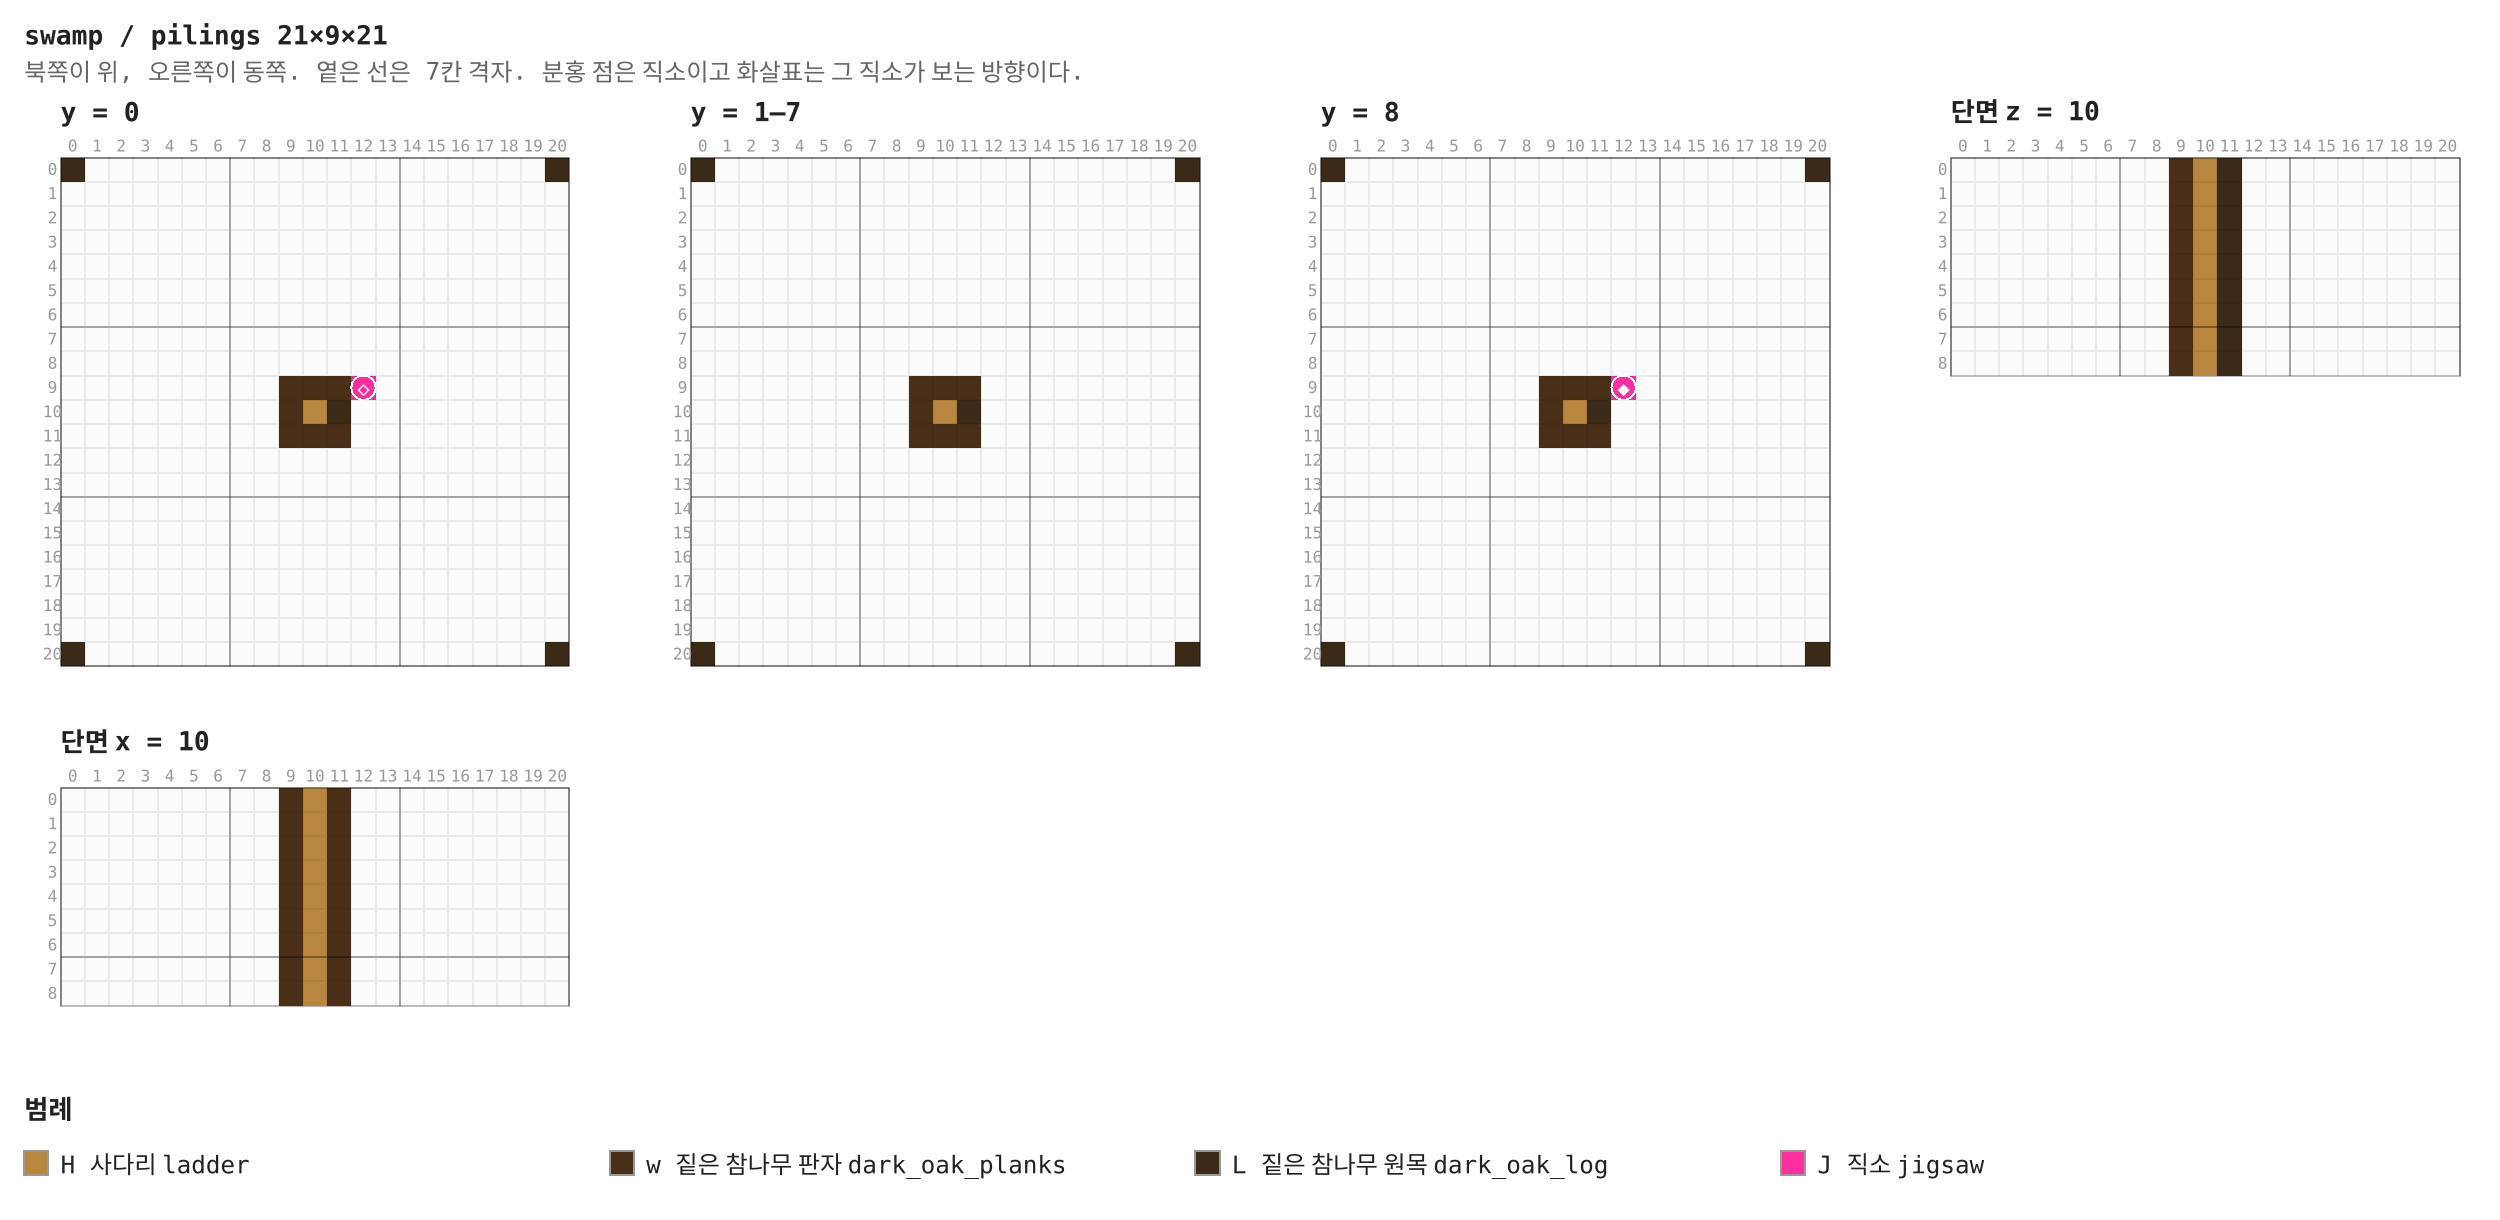
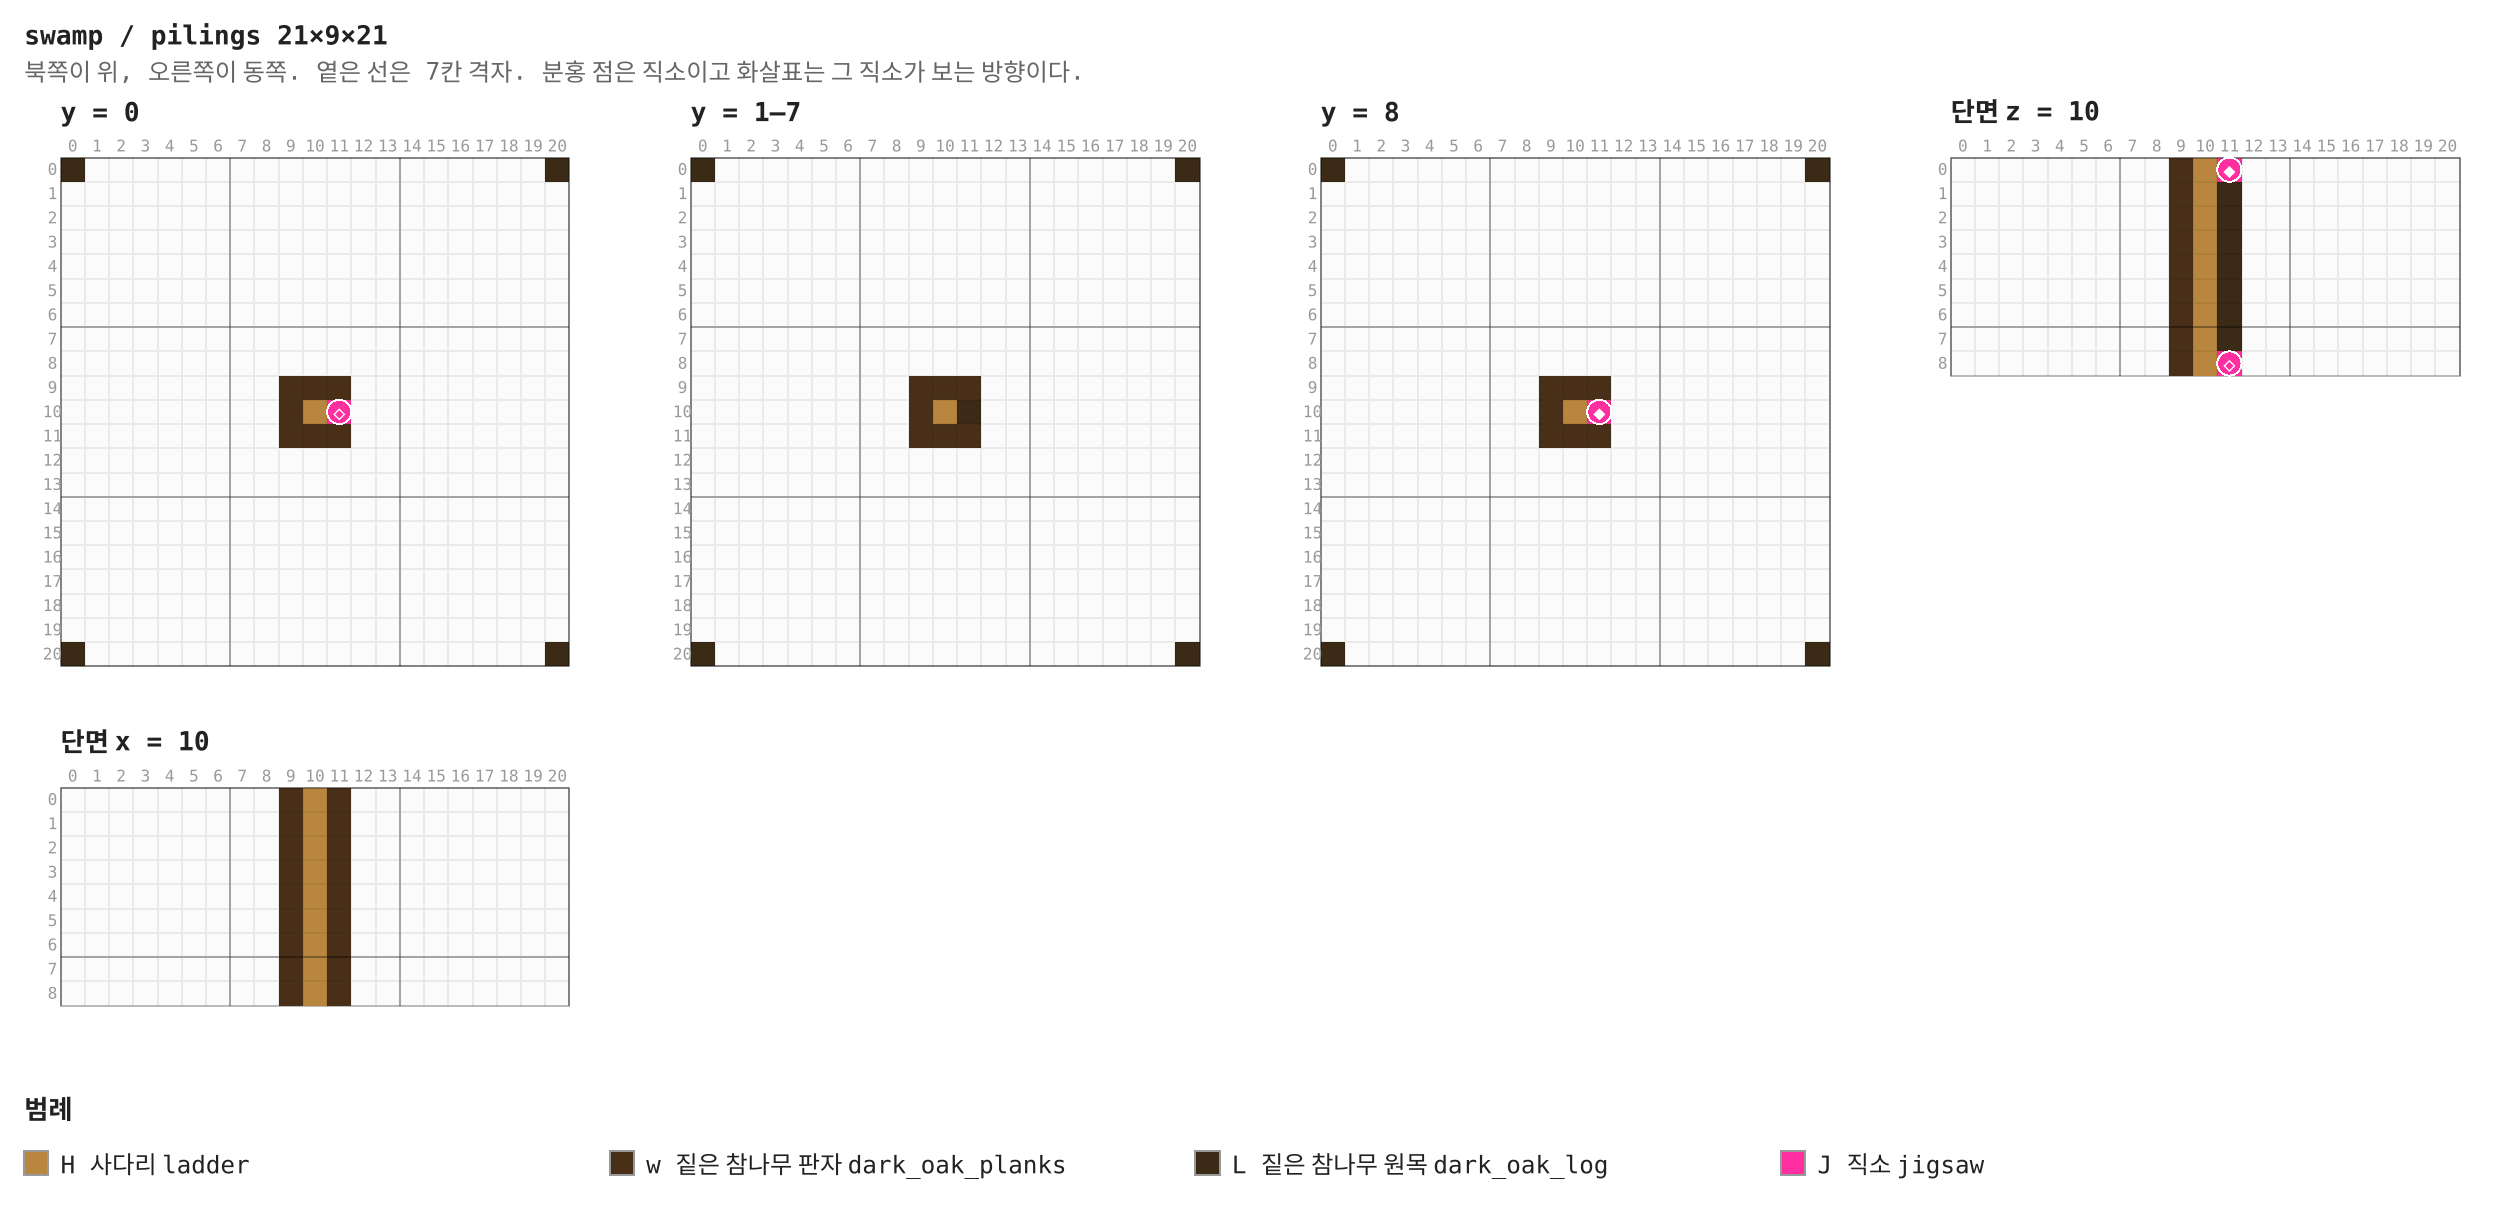
<svg xmlns="http://www.w3.org/2000/svg" width="1238" height="604" viewBox="0 0 1238 604" shape-rendering="crispEdges" font-family="Consolas,'Malgun Gothic','Noto Sans KR',monospace">
  <style>text{fill:#222;shape-rendering:auto}.cap{font-size:13px;font-weight:bold}.leg{font-size:12px}.sub{font-size:12px;fill:#666}.tick{font-size:8px;fill:#999;text-anchor:middle}.arrow{font-size:10px;fill:#fff;text-anchor:middle}.fine{stroke:#000;stroke-opacity:.07;stroke-width:1;fill:none}.grid{stroke:#000;stroke-opacity:.30;stroke-width:1}</style>
  <rect width="100%" height="100%" fill="#fff" />
  <text x="12" y="22" class="cap" font-size="16">swamp / pilings   21×9×21</text>
  <text x="12" y="40" class="sub">북쪽이 위, 오른쪽이 동쪽. 옅은 선은 7칸 격자. 분홍 점은 직소이고 화살표는 그 직소가 보는 방향이다.</text>
  <text x="30" y="60" class="cap">y = 0</text>
  <rect x="30" y="78" width="252" height="252" fill="#fbfbfb" stroke="#bbb" />
-   <path transform="translate(30,78) scale(12)" fill="#3a2a16" d="M0 0h1v1h-1zM20 0h1v1h-1zM11 10h1v1h-1zM0 20h1v1h-1zM20 20h1v1h-1z" />
+   <path transform="translate(30,78) scale(12)" fill="#3a2a16" d="M0 0h1v1h-1zM20 0h1v1h-1zM0 20h1v1h-1zM20 20h1v1h-1z" />
  <path transform="translate(30,78) scale(12)" fill="#4a2f18" d="M9 9h3v1h-3zM9 10h1v1h-1zM9 11h3v1h-3z" />
-   <path transform="translate(30,78) scale(12)" fill="#ff2fa0" d="M12 9h1v1h-1z" />
  <path transform="translate(30,78) scale(12)" fill="#b8863f" d="M10 10h1v1h-1z" />
+   <path transform="translate(30,78) scale(12)" fill="#ff2fa0" d="M11 10h1v1h-1z" />
  <path class="fine" d="M42 78v252M54 78v252M66 78v252M78 78v252M90 78v252M102 78v252M114 78v252M126 78v252M138 78v252M150 78v252M162 78v252M174 78v252M186 78v252M198 78v252M210 78v252M222 78v252M234 78v252M246 78v252M258 78v252M270 78v252M30 90h252M30 102h252M30 114h252M30 126h252M30 138h252M30 150h252M30 162h252M30 174h252M30 186h252M30 198h252M30 210h252M30 222h252M30 234h252M30 246h252M30 258h252M30 270h252M30 282h252M30 294h252M30 306h252M30 318h252" />
  <line x1="30" y1="78" x2="30" y2="330" class="grid" />
  <line x1="114" y1="78" x2="114" y2="330" class="grid" />
  <line x1="198" y1="78" x2="198" y2="330" class="grid" />
  <line x1="282" y1="78" x2="282" y2="330" class="grid" />
  <line x1="30" y1="78" x2="282" y2="78" class="grid" />
  <line x1="30" y1="162" x2="282" y2="162" class="grid" />
  <line x1="30" y1="246" x2="282" y2="246" class="grid" />
  <line x1="30" y1="330" x2="282" y2="330" class="grid" />
  <text x="36.0" y="75" class="tick">0</text>
  <text x="48.0" y="75" class="tick">1</text>
  <text x="60.0" y="75" class="tick">2</text>
  <text x="72.0" y="75" class="tick">3</text>
  <text x="84.0" y="75" class="tick">4</text>
  <text x="96.0" y="75" class="tick">5</text>
  <text x="108.0" y="75" class="tick">6</text>
  <text x="120.0" y="75" class="tick">7</text>
  <text x="132.0" y="75" class="tick">8</text>
  <text x="144.0" y="75" class="tick">9</text>
  <text x="156.0" y="75" class="tick">10</text>
  <text x="168.0" y="75" class="tick">11</text>
  <text x="180.0" y="75" class="tick">12</text>
  <text x="192.0" y="75" class="tick">13</text>
  <text x="204.0" y="75" class="tick">14</text>
  <text x="216.0" y="75" class="tick">15</text>
  <text x="228.0" y="75" class="tick">16</text>
  <text x="240.0" y="75" class="tick">17</text>
  <text x="252.0" y="75" class="tick">18</text>
  <text x="264.0" y="75" class="tick">19</text>
  <text x="276.0" y="75" class="tick">20</text>
  <text x="26" y="86.6" class="tick" text-anchor="end">0</text>
  <text x="26" y="98.6" class="tick" text-anchor="end">1</text>
  <text x="26" y="110.6" class="tick" text-anchor="end">2</text>
  <text x="26" y="122.6" class="tick" text-anchor="end">3</text>
  <text x="26" y="134.6" class="tick" text-anchor="end">4</text>
  <text x="26" y="146.6" class="tick" text-anchor="end">5</text>
  <text x="26" y="158.6" class="tick" text-anchor="end">6</text>
  <text x="26" y="170.6" class="tick" text-anchor="end">7</text>
  <text x="26" y="182.6" class="tick" text-anchor="end">8</text>
  <text x="26" y="194.6" class="tick" text-anchor="end">9</text>
  <text x="26" y="206.6" class="tick" text-anchor="end">10</text>
  <text x="26" y="218.6" class="tick" text-anchor="end">11</text>
  <text x="26" y="230.6" class="tick" text-anchor="end">12</text>
  <text x="26" y="242.6" class="tick" text-anchor="end">13</text>
  <text x="26" y="254.6" class="tick" text-anchor="end">14</text>
  <text x="26" y="266.6" class="tick" text-anchor="end">15</text>
  <text x="26" y="278.6" class="tick" text-anchor="end">16</text>
  <text x="26" y="290.6" class="tick" text-anchor="end">17</text>
  <text x="26" y="302.6" class="tick" text-anchor="end">18</text>
  <text x="26" y="314.6" class="tick" text-anchor="end">19</text>
  <text x="26" y="326.6" class="tick" text-anchor="end">20</text>
-   <circle cx="180.0" cy="192.0" r="6.0" fill="#ff2fa0" stroke="#fff" />
-   <text x="180.0" y="195.8" class="arrow" font-size="10.8">◇</text>
+   <circle cx="168.0" cy="204.0" r="6.0" fill="#ff2fa0" stroke="#fff" />
+   <text x="168.0" y="207.8" class="arrow" font-size="10.8">◇</text>
  <text x="342" y="60" class="cap">y = 1–7</text>
  <rect x="342" y="78" width="252" height="252" fill="#fbfbfb" stroke="#bbb" />
  <path transform="translate(342,78) scale(12)" fill="#3a2a16" d="M0 0h1v1h-1zM20 0h1v1h-1zM11 10h1v1h-1zM0 20h1v1h-1zM20 20h1v1h-1z" />
  <path transform="translate(342,78) scale(12)" fill="#4a2f18" d="M9 9h3v1h-3zM9 10h1v1h-1zM9 11h3v1h-3z" />
  <path transform="translate(342,78) scale(12)" fill="#b8863f" d="M10 10h1v1h-1z" />
  <path class="fine" d="M354 78v252M366 78v252M378 78v252M390 78v252M402 78v252M414 78v252M426 78v252M438 78v252M450 78v252M462 78v252M474 78v252M486 78v252M498 78v252M510 78v252M522 78v252M534 78v252M546 78v252M558 78v252M570 78v252M582 78v252M342 90h252M342 102h252M342 114h252M342 126h252M342 138h252M342 150h252M342 162h252M342 174h252M342 186h252M342 198h252M342 210h252M342 222h252M342 234h252M342 246h252M342 258h252M342 270h252M342 282h252M342 294h252M342 306h252M342 318h252" />
  <line x1="342" y1="78" x2="342" y2="330" class="grid" />
  <line x1="426" y1="78" x2="426" y2="330" class="grid" />
  <line x1="510" y1="78" x2="510" y2="330" class="grid" />
  <line x1="594" y1="78" x2="594" y2="330" class="grid" />
  <line x1="342" y1="78" x2="594" y2="78" class="grid" />
  <line x1="342" y1="162" x2="594" y2="162" class="grid" />
  <line x1="342" y1="246" x2="594" y2="246" class="grid" />
  <line x1="342" y1="330" x2="594" y2="330" class="grid" />
  <text x="348.0" y="75" class="tick">0</text>
  <text x="360.0" y="75" class="tick">1</text>
  <text x="372.0" y="75" class="tick">2</text>
  <text x="384.0" y="75" class="tick">3</text>
  <text x="396.0" y="75" class="tick">4</text>
  <text x="408.0" y="75" class="tick">5</text>
  <text x="420.0" y="75" class="tick">6</text>
  <text x="432.0" y="75" class="tick">7</text>
  <text x="444.0" y="75" class="tick">8</text>
  <text x="456.0" y="75" class="tick">9</text>
  <text x="468.0" y="75" class="tick">10</text>
  <text x="480.0" y="75" class="tick">11</text>
  <text x="492.0" y="75" class="tick">12</text>
  <text x="504.0" y="75" class="tick">13</text>
  <text x="516.0" y="75" class="tick">14</text>
  <text x="528.0" y="75" class="tick">15</text>
  <text x="540.0" y="75" class="tick">16</text>
  <text x="552.0" y="75" class="tick">17</text>
  <text x="564.0" y="75" class="tick">18</text>
  <text x="576.0" y="75" class="tick">19</text>
  <text x="588.0" y="75" class="tick">20</text>
  <text x="338" y="86.6" class="tick" text-anchor="end">0</text>
  <text x="338" y="98.6" class="tick" text-anchor="end">1</text>
  <text x="338" y="110.6" class="tick" text-anchor="end">2</text>
  <text x="338" y="122.6" class="tick" text-anchor="end">3</text>
  <text x="338" y="134.6" class="tick" text-anchor="end">4</text>
  <text x="338" y="146.6" class="tick" text-anchor="end">5</text>
  <text x="338" y="158.6" class="tick" text-anchor="end">6</text>
  <text x="338" y="170.6" class="tick" text-anchor="end">7</text>
  <text x="338" y="182.6" class="tick" text-anchor="end">8</text>
  <text x="338" y="194.6" class="tick" text-anchor="end">9</text>
  <text x="338" y="206.6" class="tick" text-anchor="end">10</text>
  <text x="338" y="218.6" class="tick" text-anchor="end">11</text>
  <text x="338" y="230.6" class="tick" text-anchor="end">12</text>
  <text x="338" y="242.6" class="tick" text-anchor="end">13</text>
  <text x="338" y="254.6" class="tick" text-anchor="end">14</text>
  <text x="338" y="266.6" class="tick" text-anchor="end">15</text>
  <text x="338" y="278.6" class="tick" text-anchor="end">16</text>
  <text x="338" y="290.6" class="tick" text-anchor="end">17</text>
  <text x="338" y="302.6" class="tick" text-anchor="end">18</text>
  <text x="338" y="314.6" class="tick" text-anchor="end">19</text>
  <text x="338" y="326.6" class="tick" text-anchor="end">20</text>
  <text x="654" y="60" class="cap">y = 8</text>
  <rect x="654" y="78" width="252" height="252" fill="#fbfbfb" stroke="#bbb" />
-   <path transform="translate(654,78) scale(12)" fill="#3a2a16" d="M0 0h1v1h-1zM20 0h1v1h-1zM11 10h1v1h-1zM0 20h1v1h-1zM20 20h1v1h-1z" />
+   <path transform="translate(654,78) scale(12)" fill="#3a2a16" d="M0 0h1v1h-1zM20 0h1v1h-1zM0 20h1v1h-1zM20 20h1v1h-1z" />
  <path transform="translate(654,78) scale(12)" fill="#4a2f18" d="M9 9h3v1h-3zM9 10h1v1h-1zM9 11h3v1h-3z" />
-   <path transform="translate(654,78) scale(12)" fill="#ff2fa0" d="M12 9h1v1h-1z" />
  <path transform="translate(654,78) scale(12)" fill="#b8863f" d="M10 10h1v1h-1z" />
+   <path transform="translate(654,78) scale(12)" fill="#ff2fa0" d="M11 10h1v1h-1z" />
  <path class="fine" d="M666 78v252M678 78v252M690 78v252M702 78v252M714 78v252M726 78v252M738 78v252M750 78v252M762 78v252M774 78v252M786 78v252M798 78v252M810 78v252M822 78v252M834 78v252M846 78v252M858 78v252M870 78v252M882 78v252M894 78v252M654 90h252M654 102h252M654 114h252M654 126h252M654 138h252M654 150h252M654 162h252M654 174h252M654 186h252M654 198h252M654 210h252M654 222h252M654 234h252M654 246h252M654 258h252M654 270h252M654 282h252M654 294h252M654 306h252M654 318h252" />
  <line x1="654" y1="78" x2="654" y2="330" class="grid" />
  <line x1="738" y1="78" x2="738" y2="330" class="grid" />
  <line x1="822" y1="78" x2="822" y2="330" class="grid" />
  <line x1="906" y1="78" x2="906" y2="330" class="grid" />
  <line x1="654" y1="78" x2="906" y2="78" class="grid" />
  <line x1="654" y1="162" x2="906" y2="162" class="grid" />
  <line x1="654" y1="246" x2="906" y2="246" class="grid" />
  <line x1="654" y1="330" x2="906" y2="330" class="grid" />
  <text x="660.0" y="75" class="tick">0</text>
  <text x="672.0" y="75" class="tick">1</text>
  <text x="684.0" y="75" class="tick">2</text>
  <text x="696.0" y="75" class="tick">3</text>
  <text x="708.0" y="75" class="tick">4</text>
  <text x="720.0" y="75" class="tick">5</text>
  <text x="732.0" y="75" class="tick">6</text>
  <text x="744.0" y="75" class="tick">7</text>
  <text x="756.0" y="75" class="tick">8</text>
  <text x="768.0" y="75" class="tick">9</text>
  <text x="780.0" y="75" class="tick">10</text>
  <text x="792.0" y="75" class="tick">11</text>
  <text x="804.0" y="75" class="tick">12</text>
  <text x="816.0" y="75" class="tick">13</text>
  <text x="828.0" y="75" class="tick">14</text>
  <text x="840.0" y="75" class="tick">15</text>
  <text x="852.0" y="75" class="tick">16</text>
  <text x="864.0" y="75" class="tick">17</text>
  <text x="876.0" y="75" class="tick">18</text>
  <text x="888.0" y="75" class="tick">19</text>
  <text x="900.0" y="75" class="tick">20</text>
  <text x="650" y="86.6" class="tick" text-anchor="end">0</text>
  <text x="650" y="98.6" class="tick" text-anchor="end">1</text>
  <text x="650" y="110.6" class="tick" text-anchor="end">2</text>
  <text x="650" y="122.6" class="tick" text-anchor="end">3</text>
  <text x="650" y="134.6" class="tick" text-anchor="end">4</text>
  <text x="650" y="146.6" class="tick" text-anchor="end">5</text>
  <text x="650" y="158.6" class="tick" text-anchor="end">6</text>
  <text x="650" y="170.6" class="tick" text-anchor="end">7</text>
  <text x="650" y="182.6" class="tick" text-anchor="end">8</text>
  <text x="650" y="194.6" class="tick" text-anchor="end">9</text>
  <text x="650" y="206.6" class="tick" text-anchor="end">10</text>
  <text x="650" y="218.6" class="tick" text-anchor="end">11</text>
  <text x="650" y="230.6" class="tick" text-anchor="end">12</text>
  <text x="650" y="242.6" class="tick" text-anchor="end">13</text>
  <text x="650" y="254.6" class="tick" text-anchor="end">14</text>
  <text x="650" y="266.6" class="tick" text-anchor="end">15</text>
  <text x="650" y="278.6" class="tick" text-anchor="end">16</text>
  <text x="650" y="290.6" class="tick" text-anchor="end">17</text>
  <text x="650" y="302.6" class="tick" text-anchor="end">18</text>
  <text x="650" y="314.6" class="tick" text-anchor="end">19</text>
  <text x="650" y="326.6" class="tick" text-anchor="end">20</text>
-   <circle cx="804.0" cy="192.0" r="6.0" fill="#ff2fa0" stroke="#fff" />
-   <text x="804.0" y="195.8" class="arrow" font-size="10.8">◆</text>
+   <circle cx="792.0" cy="204.0" r="6.0" fill="#ff2fa0" stroke="#fff" />
+   <text x="792.0" y="207.8" class="arrow" font-size="10.8">◆</text>
  <text x="966" y="60" class="cap">단면 z = 10</text>
  <rect x="966" y="78" width="252" height="108" fill="#fbfbfb" stroke="#bbb" />
  <path transform="translate(966,78) scale(12)" fill="#4a2f18" d="M9 0h1v1h-1zM9 1h1v1h-1zM9 2h1v1h-1zM9 3h1v1h-1zM9 4h1v1h-1zM9 5h1v1h-1zM9 6h1v1h-1zM9 7h1v1h-1zM9 8h1v1h-1z" />
  <path transform="translate(966,78) scale(12)" fill="#b8863f" d="M10 0h1v1h-1zM10 1h1v1h-1zM10 2h1v1h-1zM10 3h1v1h-1zM10 4h1v1h-1zM10 5h1v1h-1zM10 6h1v1h-1zM10 7h1v1h-1zM10 8h1v1h-1z" />
-   <path transform="translate(966,78) scale(12)" fill="#3a2a16" d="M11 0h1v1h-1zM11 1h1v1h-1zM11 2h1v1h-1zM11 3h1v1h-1zM11 4h1v1h-1zM11 5h1v1h-1zM11 6h1v1h-1zM11 7h1v1h-1zM11 8h1v1h-1z" />
+   <path transform="translate(966,78) scale(12)" fill="#ff2fa0" d="M11 0h1v1h-1zM11 8h1v1h-1z" />
+   <path transform="translate(966,78) scale(12)" fill="#3a2a16" d="M11 1h1v1h-1zM11 2h1v1h-1zM11 3h1v1h-1zM11 4h1v1h-1zM11 5h1v1h-1zM11 6h1v1h-1zM11 7h1v1h-1z" />
  <path class="fine" d="M978 78v108M990 78v108M1002 78v108M1014 78v108M1026 78v108M1038 78v108M1050 78v108M1062 78v108M1074 78v108M1086 78v108M1098 78v108M1110 78v108M1122 78v108M1134 78v108M1146 78v108M1158 78v108M1170 78v108M1182 78v108M1194 78v108M1206 78v108M966 90h252M966 102h252M966 114h252M966 126h252M966 138h252M966 150h252M966 162h252M966 174h252" />
  <line x1="966" y1="78" x2="966" y2="186" class="grid" />
  <line x1="1050" y1="78" x2="1050" y2="186" class="grid" />
  <line x1="1134" y1="78" x2="1134" y2="186" class="grid" />
  <line x1="1218" y1="78" x2="1218" y2="186" class="grid" />
  <line x1="966" y1="78" x2="1218" y2="78" class="grid" />
  <line x1="966" y1="162" x2="1218" y2="162" class="grid" />
  <text x="972.0" y="75" class="tick">0</text>
  <text x="984.0" y="75" class="tick">1</text>
  <text x="996.0" y="75" class="tick">2</text>
  <text x="1008.0" y="75" class="tick">3</text>
  <text x="1020.0" y="75" class="tick">4</text>
  <text x="1032.0" y="75" class="tick">5</text>
  <text x="1044.0" y="75" class="tick">6</text>
  <text x="1056.0" y="75" class="tick">7</text>
  <text x="1068.0" y="75" class="tick">8</text>
  <text x="1080.0" y="75" class="tick">9</text>
  <text x="1092.0" y="75" class="tick">10</text>
  <text x="1104.0" y="75" class="tick">11</text>
  <text x="1116.0" y="75" class="tick">12</text>
  <text x="1128.0" y="75" class="tick">13</text>
  <text x="1140.0" y="75" class="tick">14</text>
  <text x="1152.0" y="75" class="tick">15</text>
  <text x="1164.0" y="75" class="tick">16</text>
  <text x="1176.0" y="75" class="tick">17</text>
  <text x="1188.0" y="75" class="tick">18</text>
  <text x="1200.0" y="75" class="tick">19</text>
  <text x="1212.0" y="75" class="tick">20</text>
  <text x="962" y="86.6" class="tick" text-anchor="end">0</text>
  <text x="962" y="98.6" class="tick" text-anchor="end">1</text>
  <text x="962" y="110.6" class="tick" text-anchor="end">2</text>
  <text x="962" y="122.6" class="tick" text-anchor="end">3</text>
  <text x="962" y="134.6" class="tick" text-anchor="end">4</text>
  <text x="962" y="146.6" class="tick" text-anchor="end">5</text>
  <text x="962" y="158.6" class="tick" text-anchor="end">6</text>
  <text x="962" y="170.6" class="tick" text-anchor="end">7</text>
  <text x="962" y="182.6" class="tick" text-anchor="end">8</text>
+   <circle cx="1104.0" cy="180.0" r="6.0" fill="#ff2fa0" stroke="#fff" />
+   <text x="1104.0" y="183.8" class="arrow" font-size="10.8">◇</text>
+   <circle cx="1104.0" cy="84.0" r="6.0" fill="#ff2fa0" stroke="#fff" />
+   <text x="1104.0" y="87.8" class="arrow" font-size="10.8">◆</text>
  <text x="30" y="372" class="cap">단면 x = 10</text>
  <rect x="30" y="390" width="252" height="108" fill="#fbfbfb" stroke="#bbb" />
  <path transform="translate(30,390) scale(12)" fill="#4a2f18" d="M9 0h1v1h-1zM11 0h1v1h-1zM9 1h1v1h-1zM11 1h1v1h-1zM9 2h1v1h-1zM11 2h1v1h-1zM9 3h1v1h-1zM11 3h1v1h-1zM9 4h1v1h-1zM11 4h1v1h-1zM9 5h1v1h-1zM11 5h1v1h-1zM9 6h1v1h-1zM11 6h1v1h-1zM9 7h1v1h-1zM11 7h1v1h-1zM9 8h1v1h-1zM11 8h1v1h-1z" />
  <path transform="translate(30,390) scale(12)" fill="#b8863f" d="M10 0h1v1h-1zM10 1h1v1h-1zM10 2h1v1h-1zM10 3h1v1h-1zM10 4h1v1h-1zM10 5h1v1h-1zM10 6h1v1h-1zM10 7h1v1h-1zM10 8h1v1h-1z" />
  <path class="fine" d="M42 390v108M54 390v108M66 390v108M78 390v108M90 390v108M102 390v108M114 390v108M126 390v108M138 390v108M150 390v108M162 390v108M174 390v108M186 390v108M198 390v108M210 390v108M222 390v108M234 390v108M246 390v108M258 390v108M270 390v108M30 402h252M30 414h252M30 426h252M30 438h252M30 450h252M30 462h252M30 474h252M30 486h252" />
  <line x1="30" y1="390" x2="30" y2="498" class="grid" />
  <line x1="114" y1="390" x2="114" y2="498" class="grid" />
  <line x1="198" y1="390" x2="198" y2="498" class="grid" />
  <line x1="282" y1="390" x2="282" y2="498" class="grid" />
  <line x1="30" y1="390" x2="282" y2="390" class="grid" />
  <line x1="30" y1="474" x2="282" y2="474" class="grid" />
  <text x="36.0" y="387" class="tick">0</text>
  <text x="48.0" y="387" class="tick">1</text>
  <text x="60.0" y="387" class="tick">2</text>
  <text x="72.0" y="387" class="tick">3</text>
  <text x="84.0" y="387" class="tick">4</text>
  <text x="96.0" y="387" class="tick">5</text>
  <text x="108.0" y="387" class="tick">6</text>
  <text x="120.0" y="387" class="tick">7</text>
  <text x="132.0" y="387" class="tick">8</text>
  <text x="144.0" y="387" class="tick">9</text>
  <text x="156.0" y="387" class="tick">10</text>
  <text x="168.0" y="387" class="tick">11</text>
  <text x="180.0" y="387" class="tick">12</text>
  <text x="192.0" y="387" class="tick">13</text>
  <text x="204.0" y="387" class="tick">14</text>
  <text x="216.0" y="387" class="tick">15</text>
  <text x="228.0" y="387" class="tick">16</text>
  <text x="240.0" y="387" class="tick">17</text>
  <text x="252.0" y="387" class="tick">18</text>
  <text x="264.0" y="387" class="tick">19</text>
  <text x="276.0" y="387" class="tick">20</text>
  <text x="26" y="398.6" class="tick" text-anchor="end">0</text>
  <text x="26" y="410.6" class="tick" text-anchor="end">1</text>
  <text x="26" y="422.6" class="tick" text-anchor="end">2</text>
  <text x="26" y="434.6" class="tick" text-anchor="end">3</text>
  <text x="26" y="446.6" class="tick" text-anchor="end">4</text>
  <text x="26" y="458.6" class="tick" text-anchor="end">5</text>
  <text x="26" y="470.6" class="tick" text-anchor="end">6</text>
  <text x="26" y="482.6" class="tick" text-anchor="end">7</text>
  <text x="26" y="494.6" class="tick" text-anchor="end">8</text>
  <text x="12" y="554" class="cap">범례</text>
  <rect x="12" y="570" width="12" height="12" fill="#b8863f" stroke="#999" />
  <text x="30" y="581" class="leg">H  사다리  ladder</text>
  <rect x="302" y="570" width="12" height="12" fill="#4a2f18" stroke="#999" />
  <text x="320" y="581" class="leg">w  짙은 참나무 판자  dark_oak_planks</text>
  <rect x="592" y="570" width="12" height="12" fill="#3a2a16" stroke="#999" />
  <text x="610" y="581" class="leg">L  짙은 참나무 원목  dark_oak_log</text>
  <rect x="882" y="570" width="12" height="12" fill="#ff2fa0" stroke="#999" />
  <text x="900" y="581" class="leg">J  직소  jigsaw</text>
</svg>
